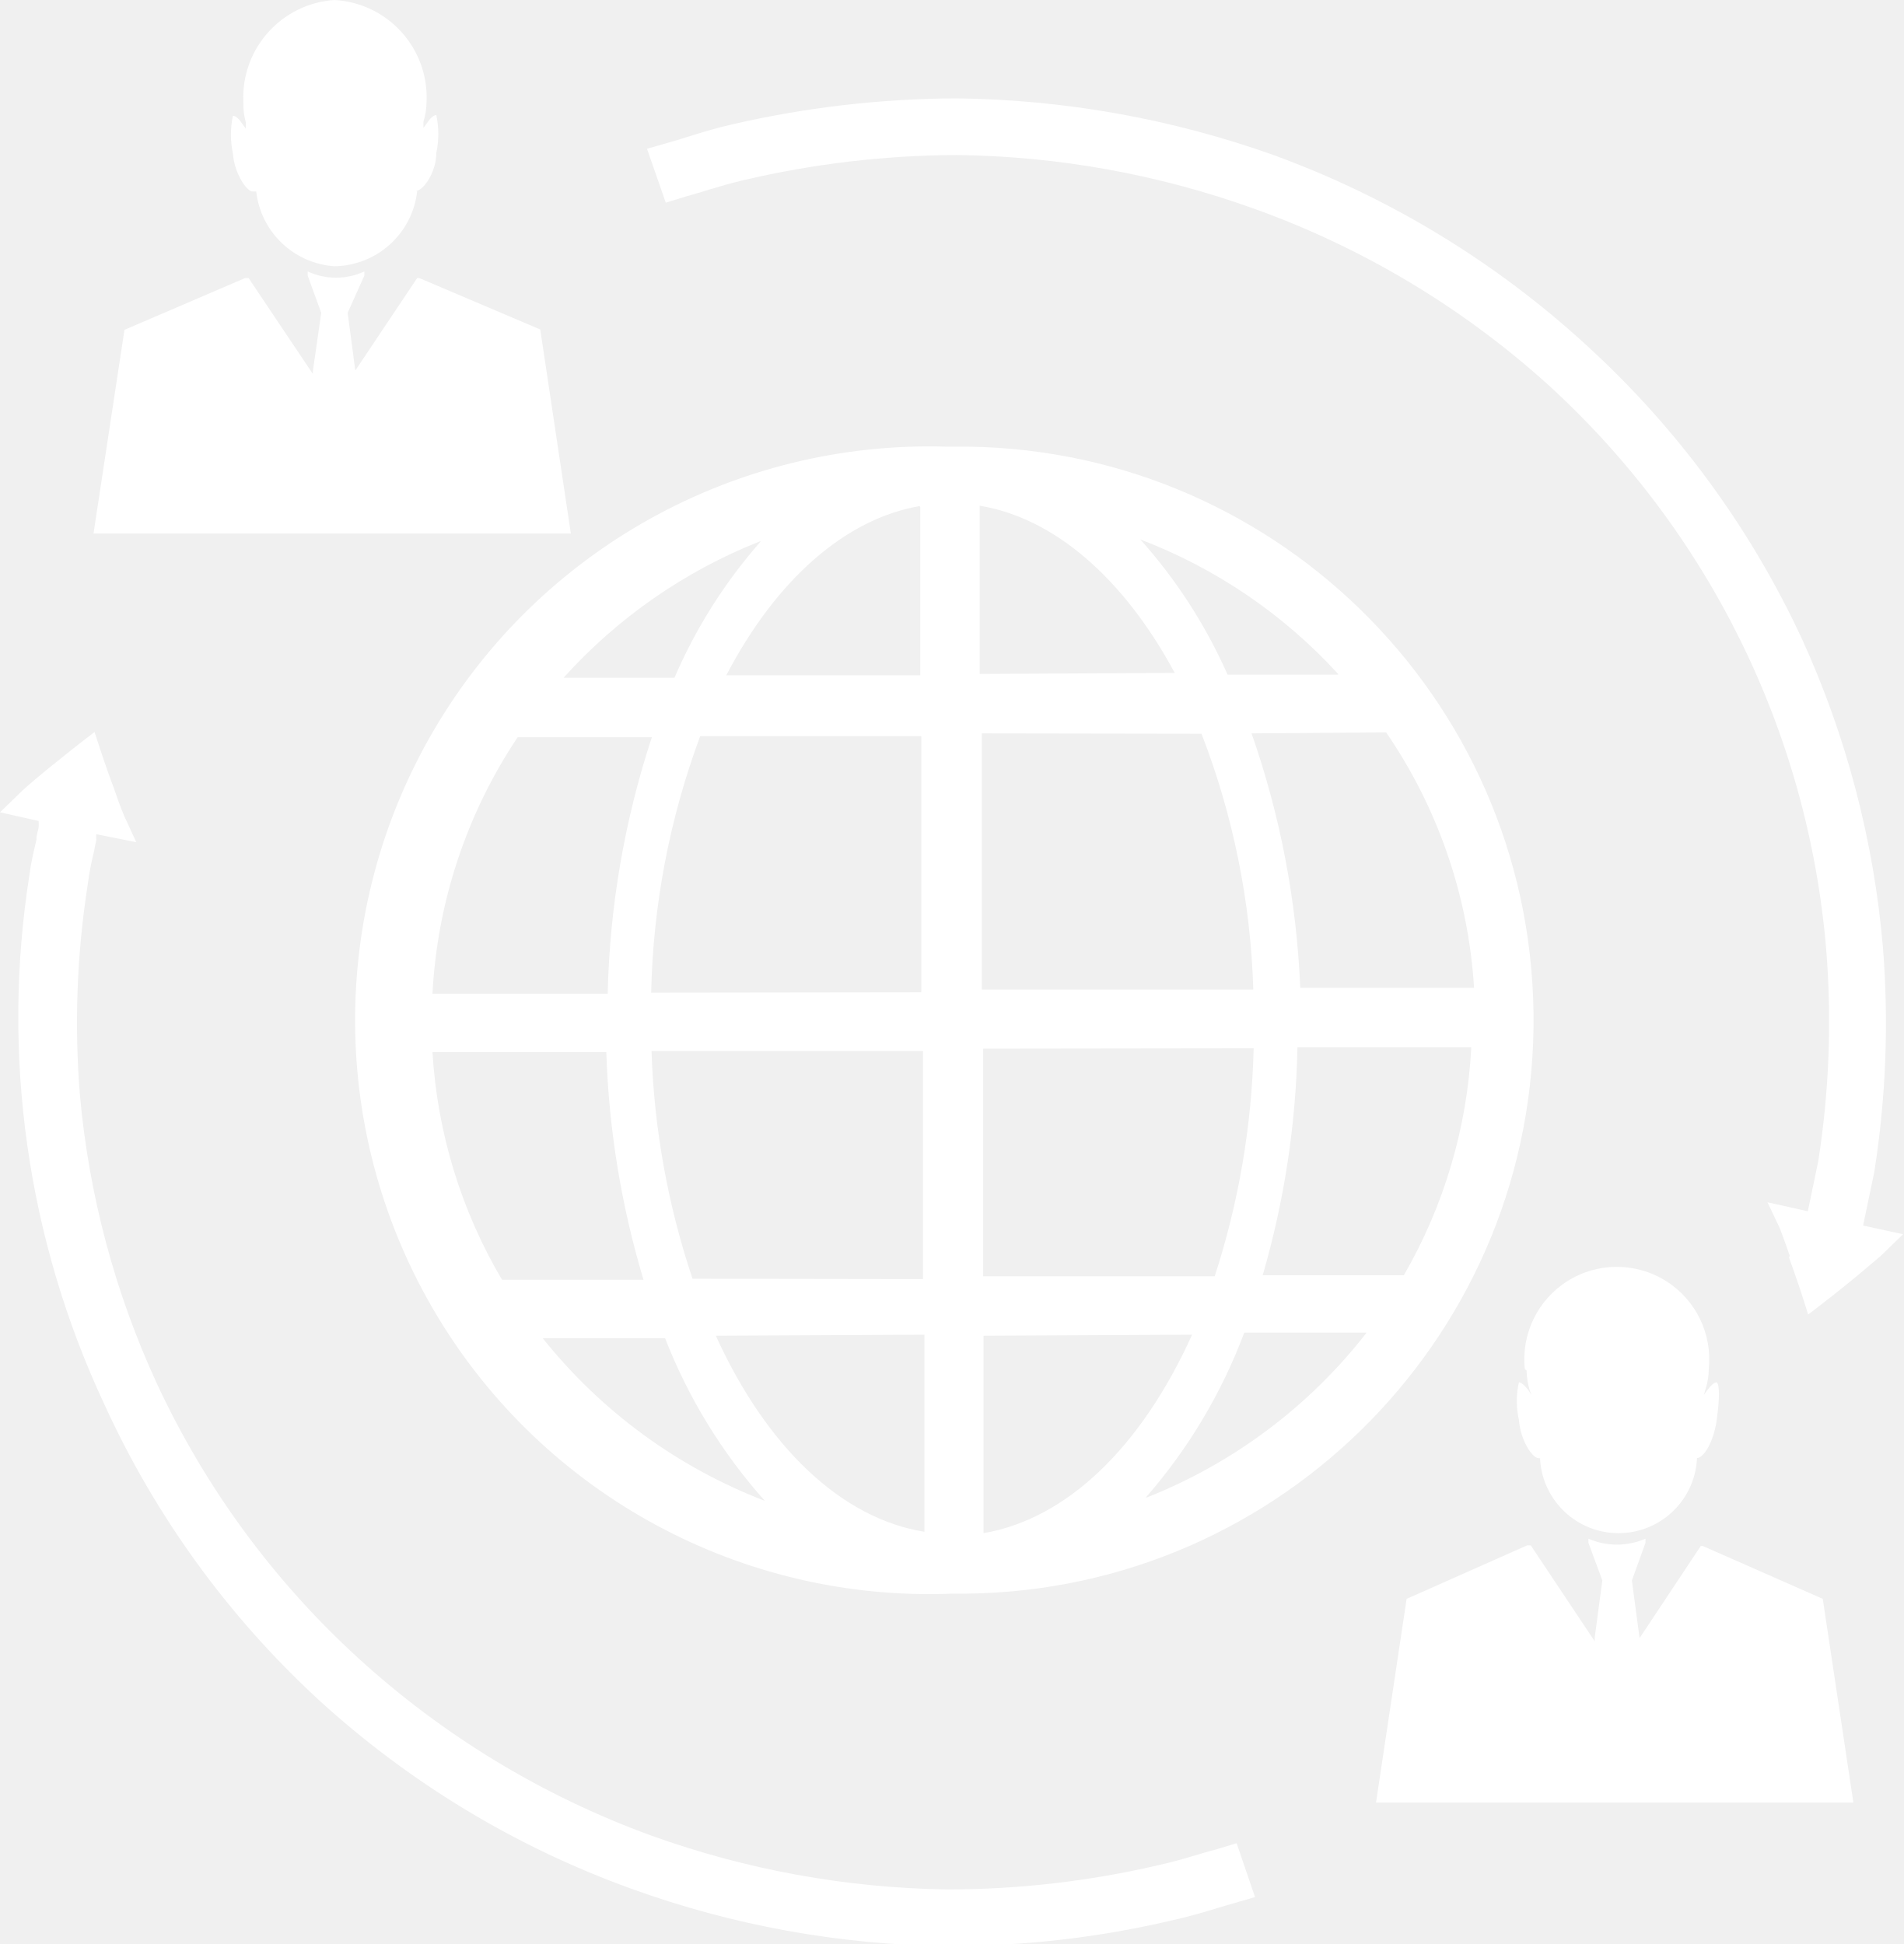
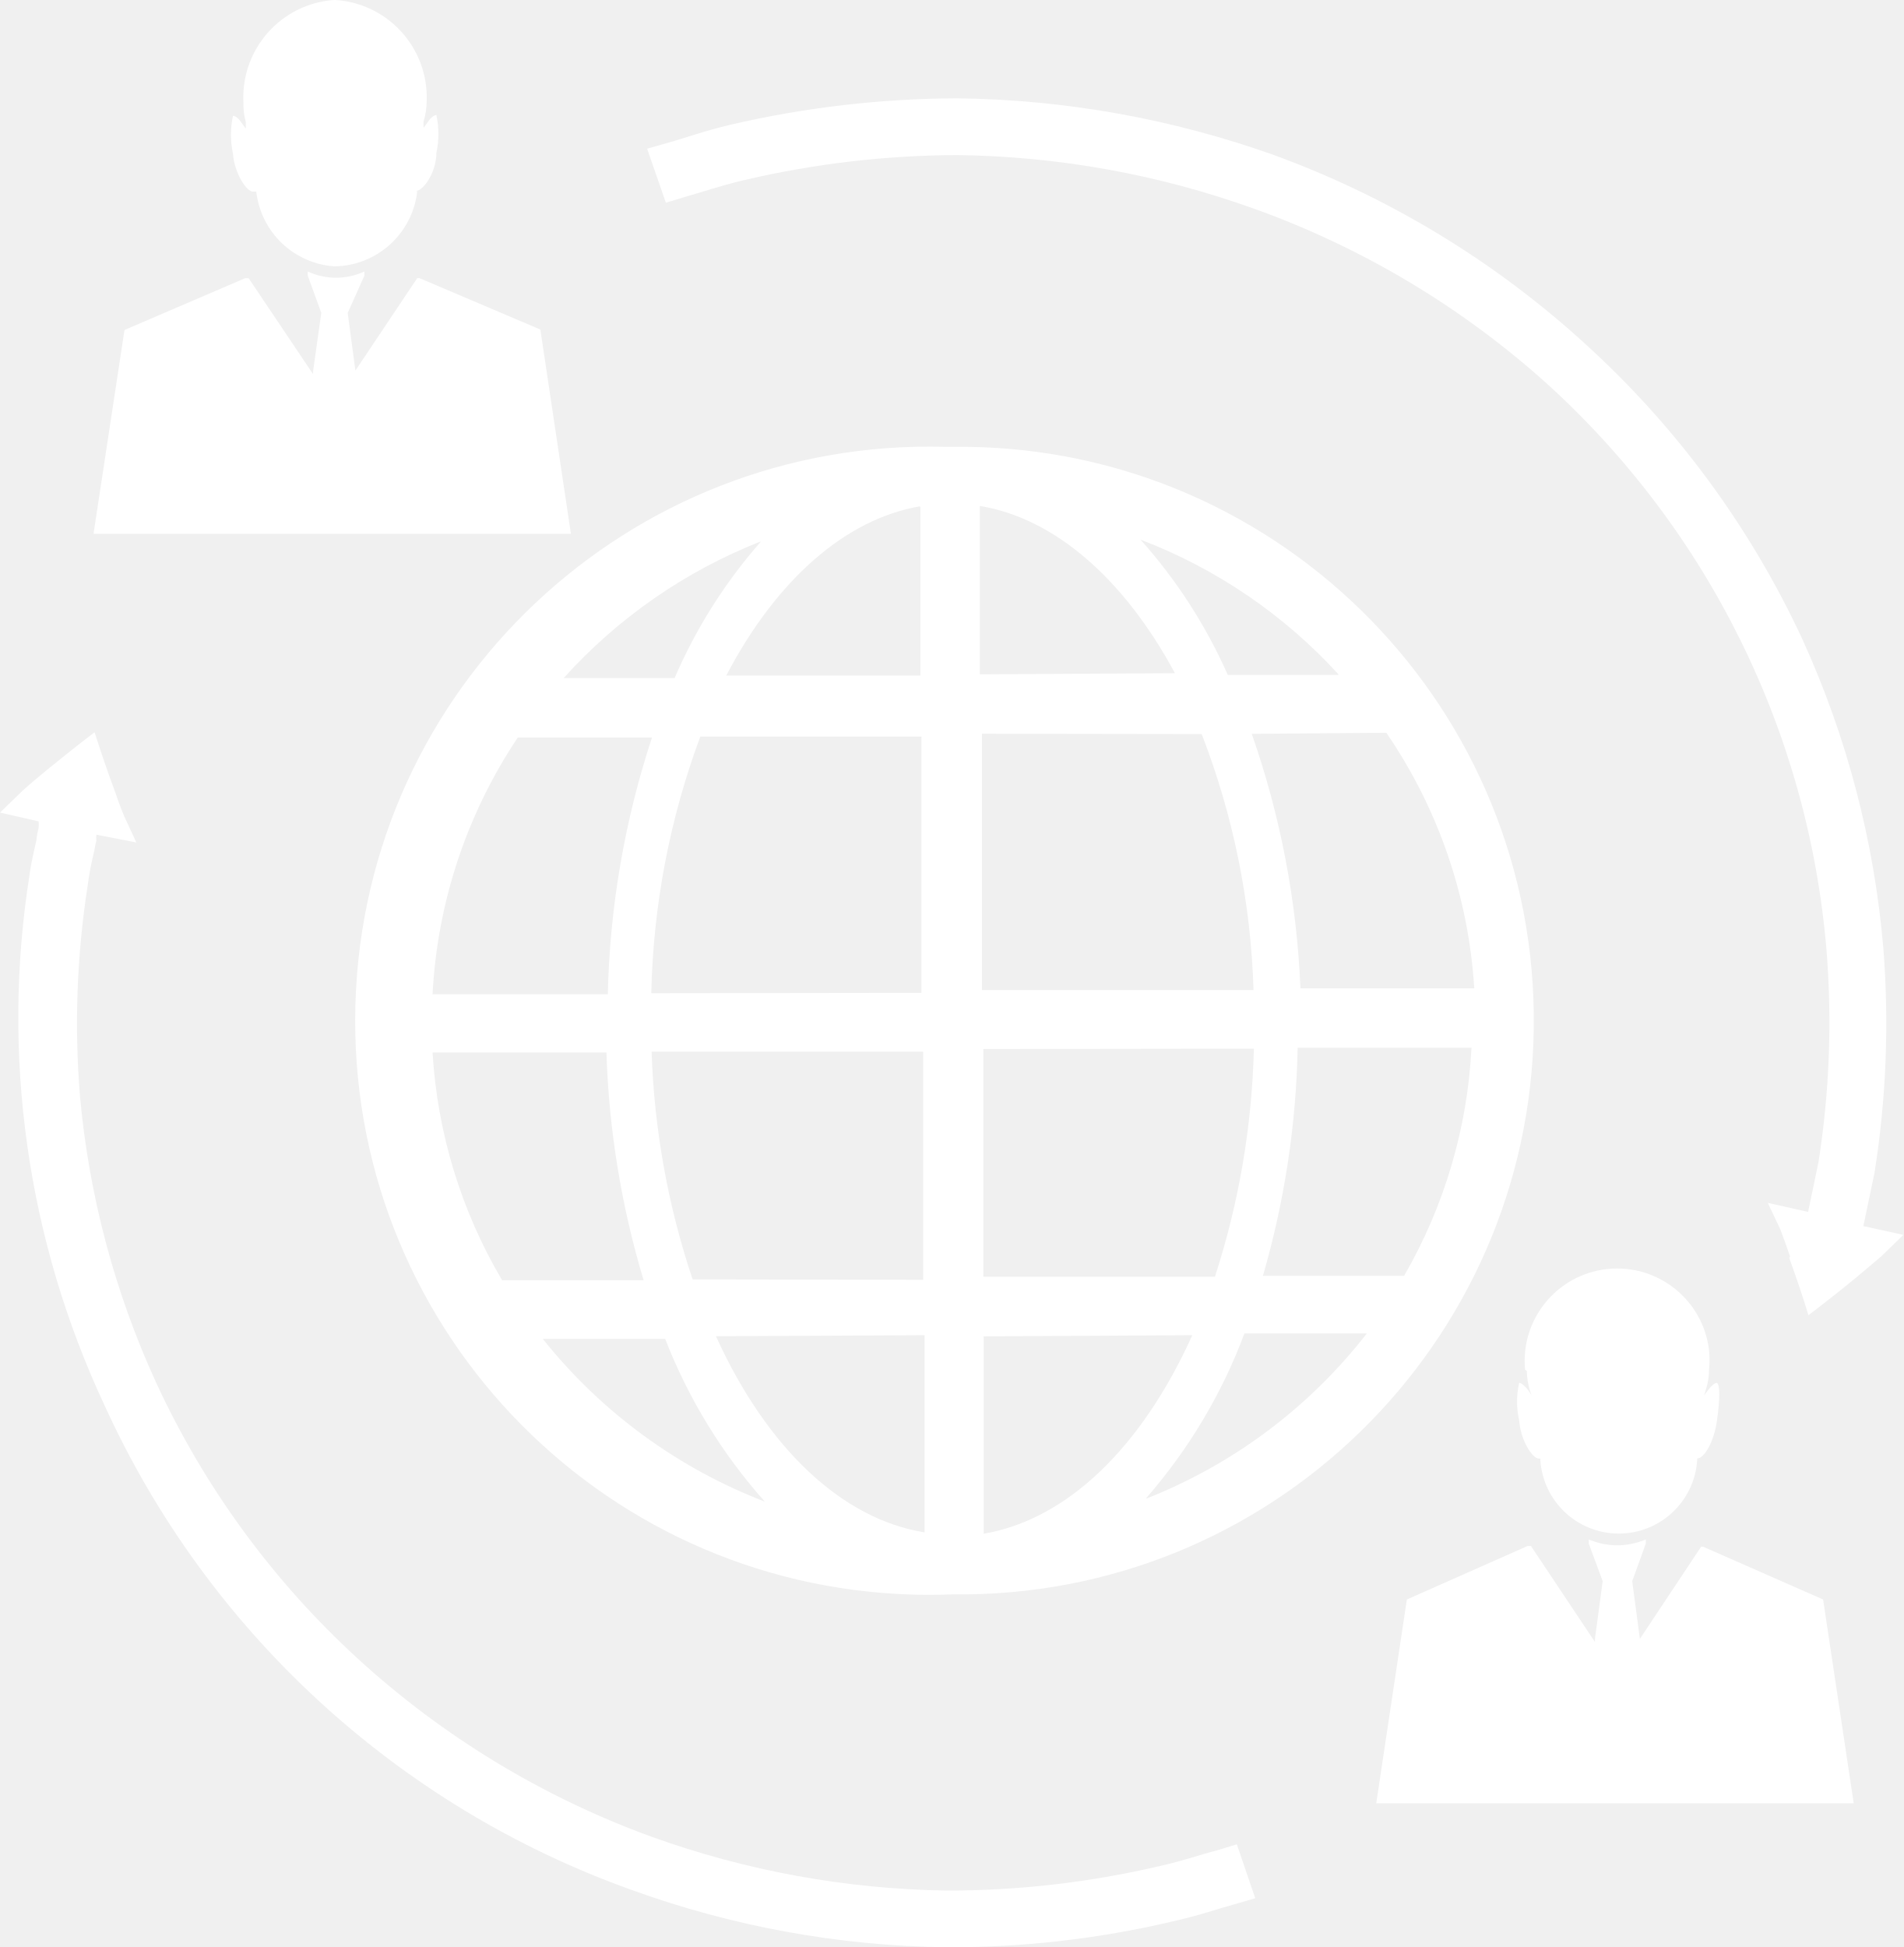
- <svg xmlns="http://www.w3.org/2000/svg" id="Calque_1" data-name="Calque 1" viewBox="0 0 54.76 55.93">
+ <svg xmlns="http://www.w3.org/2000/svg" id="Calque_1" data-name="Calque 1" viewBox="0 0 649.35 664.18">
  <defs>
    <style>.cls-1{fill:#fff;}</style>
  </defs>
-   <path class="cls-1" d="M12,5.5h0l0,0v0A2.43,2.43,0,0,1,9.62,7.66,2.43,2.43,0,0,1,7.37,5.51v0l0,0H7.27c-.18,0-.53-.53-.57-1.09a2.61,2.61,0,0,1,0-1.09h0c.07,0,.17.08.26.22l.11.15,0-.18A2,2,0,0,1,7,2.93,2.81,2.81,0,0,1,9.62,0a2.81,2.81,0,0,1,2.65,2.93,2,2,0,0,1-.09.57l0,.18.11-.15c.09-.14.19-.22.26-.22h0a2.61,2.61,0,0,1,0,1.09c0,.56-.38,1.09-.58,1.09" />
-   <path class="cls-1" d="M3.58,9.49,7.05,8l0,0,.1,0L9,10.76l0-.09L9.24,9,8.85,7.93l0-.12a1.94,1.94,0,0,0,1.63,0l0,.12L10,9l.22,1.66L12,8l.06,0,0,0,3.48,1.48.88,5.87H2.69Z" />
-   <path class="cls-1" d="M43.86,39.39a2.66,2.66,0,1,1,5.29,0,1.81,1.81,0,0,1-.09.57l-.05.17.11-.15c.1-.13.19-.21.26-.21h0c.08.07.09.43,0,1.08s-.38,1.1-.57,1.1l0,0,0,0V42a2.26,2.26,0,0,1-4.51,0v-.05l0,0a.06.06,0,0,1-.05,0c-.18,0-.52-.53-.56-1.1a2.44,2.44,0,0,1,0-1.08h0c.06,0,.16.08.26.21l.1.15L44,40a2.15,2.15,0,0,1-.09-.57" />
-   <path class="cls-1" d="M43.93,44.46l0,0,.1,0,1.84,2.76v-.1l.22-1.65-.4-1.08,0-.12a2.08,2.08,0,0,0,.82.17,2.11,2.11,0,0,0,.82-.17l0,.12-.39,1.08.22,1.66,1.76-2.65.06,0,0,0L52.43,46l.88,5.86H39.58L40.46,46Z" />
-   <path class="cls-1" d="M27.81,45.85a16.5,16.5,0,0,0-.4-33h-.22a16.51,16.51,0,1,0,.2,33h.42m12.61-9.16-4.1,0a25.28,25.28,0,0,0,1-6.56l5,0a14.58,14.58,0,0,1-1.94,6.56M38.49,19.41l-3.18,0a14.82,14.82,0,0,0-2.51-3.89,14.91,14.91,0,0,1,5.69,3.87M15.61,38.5l3.52,0A15.41,15.41,0,0,0,22,43.18a15.09,15.09,0,0,1-6.39-4.68m4.31-1.71a22.92,22.92,0,0,1-1.18-6.55l7.81,0,0,6.56Zm-1.19-8.23a22.57,22.57,0,0,1,1.41-7.38l6.36,0,0,7.37Zm15.83-7.45a22.21,22.21,0,0,1,1.49,7.36l-7.81,0,0-7.37Zm1.5,9.05a23,23,0,0,1-1.12,6.56l-6.66,0,0-6.55ZM34.29,38.4c-1.47,3.25-3.61,5.3-6,5.71l0-5.68Zm-7.7,0,0,5.67c-2.37-.38-4.53-2.41-6-5.64Zm-.12-23.81,0,4.84-5.58,0c1.44-2.76,3.43-4.5,5.56-4.87m1.73,4.83,0-4.84c2.14.35,4.14,2.08,5.61,4.81ZM14.44,36.82a14.58,14.58,0,0,1-2-6.55l5,0a25.57,25.57,0,0,0,1.07,6.55Zm-2-8.23a14.65,14.65,0,0,1,2.45-7.38l3.86,0a25.41,25.41,0,0,0-1.27,7.38Zm9.43-13a14.78,14.78,0,0,0-2.47,3.91l-3.19,0a15.06,15.06,0,0,1,5.66-3.93m18,5.5a14.58,14.58,0,0,1,2.53,7.35l-5,0A25.35,25.35,0,0,0,36,21.1Zm-6.9,22a15.42,15.42,0,0,0,2.82-4.73l3.52,0a15,15,0,0,1-6.34,4.75" />
-   <path class="cls-1" d="M1.05,24.12c0-.12.05-.22.06-.31s0-.19,0-.19L0,23.37l.65-.63c.22-.2.46-.4.69-.59.47-.38.93-.75,1.38-1.09.18.56.36,1.1.56,1.63.09.26.18.52.29.78l.35.76L2.77,24a1.32,1.32,0,0,0,0,.18,2.84,2.84,0,0,0-.06.29,8.58,8.58,0,0,0-.19,1,25.75,25.75,0,0,0-.22,6.05,25.21,25.21,0,0,0,2.2,8.26,24.93,24.93,0,0,0,5.8,7.92,25.37,25.37,0,0,0,8.43,5.11,26.23,26.23,0,0,0,8.5,1.55,26.77,26.77,0,0,0,6.1-.7c.72-.16,1.27-.36,1.65-.45l.59-.18.53,1.55-.62.18c-.41.11-1,.32-1.77.49a27.92,27.92,0,0,1-6.49.74,27.63,27.63,0,0,1-9.06-1.65,26.82,26.82,0,0,1-9-5.44A26.55,26.55,0,0,1,3,40.4,26.29,26.29,0,0,1,.85,25.15c.05-.39.14-.73.2-1" />
-   <path class="cls-1" d="M51.48,36.13c-.09-.26-.18-.52-.28-.78l-.36-.76,1.16.26.3-1.44a25.9,25.9,0,0,0,.23-6.08,24.77,24.77,0,0,0-8-16.26A25.4,25.4,0,0,0,36.06,6a26.16,26.16,0,0,0-8.54-1.54,27.3,27.3,0,0,0-6.12.72c-.72.17-1.28.37-1.66.47l-.59.18-.54-1.55.63-.18c.41-.11,1-.33,1.77-.51a29.16,29.16,0,0,1,6.51-.76,28.16,28.16,0,0,1,9.11,1.63,27,27,0,0,1,9,5.47,26.58,26.58,0,0,1,6.21,8.47,26.88,26.88,0,0,1,2.32,8.85,27.46,27.46,0,0,1-.25,6.48c-.21,1-.32,1.53-.32,1.53l1.15.25-.65.63-.7.59c-.46.38-.92.74-1.38,1.09-.17-.56-.36-1.11-.55-1.64" />
+   <path class="cls-1" d="M151.58,170.51h0a28.82,28.82,0,0,1-28.23,25.62,28.82,28.82,0,0,1-26.69-25.5H95.47c-2.13,0-6.28-6.29-6.76-12.93a31,31,0,0,1,0-12.93h0c.83,0,2,.95,3.09,2.61l1.3,1.78V147a23.93,23.93,0,0,1-.83-7,33.32,33.32,0,0,1,31.08-34.75A33.33,33.33,0,0,1,154.79,140a23.88,23.88,0,0,1-1.07,6.77v2.13l1.3-1.78c1.07-1.66,2.26-2.61,3.09-2.61h0a31,31,0,0,1,0,12.93c0,6.65-4.51,12.93-6.88,12.93" transform="translate(-9.23 -105.27)" />
+   <path class="cls-1" d="M51.7,217.84l41.16-17.67h1.19l22,32.74v-1.07L118.84,212l-4.62-12.69v-1.43a23,23,0,0,0,19.33,0v1.43L127.86,212l2.61,19.69,21.11-31.55h.72l41.28,17.55L204,287.36H41.14Z" transform="translate(-9.23 -105.27)" />
+   <path class="cls-1" d="M529.52,572.53a31.56,31.56,0,0,1,62.76-6.69,32.52,32.52,0,0,1,0,6.69,21.82,21.82,0,0,1-1.07,6.76l-.6,2,1.31-1.78C593.11,578,594.17,577,595,577h0c1,.83,1.07,5.1,0,12.81s-4.5,13-6.76,13h0v.59a26.81,26.81,0,0,1-53.5,0v-.59h0a.76.76,0,0,1-.59,0c-2.14,0-6.17-6.29-6.64-13a28.85,28.85,0,0,1,0-12.81h0c.71,0,1.89,1,3.08,2.49l1.19,1.78-.6-1.54a25.85,25.85,0,0,1-1.06-6.77" transform="translate(-9.23 -105.27)" />
+   <path class="cls-1" d="M530.35,632.67h1.19l21.83,32.74v-1.18L556,644.65l-4.75-12.81v-1.42a24.82,24.82,0,0,0,9.73,2,25.26,25.26,0,0,0,9.73-2v1.42l-4.63,12.81,2.61,19.7,20.88-31.44h.71l40.92,18,10.44,69.52H478.75l10.44-69.52Z" transform="translate(-9.23 -105.27)" />
+   <path class="cls-1" d="M339.13,649.16c108.1-1.31,194.67-90,193.36-198.1s-90-194.67-198.11-193.36h-2.6c-108.13-3-198.25,82.12-201.3,190.25S212.6,646.19,320.72,649.24q6.72.19,13.43-.08h5M488.72,540.5H440.08a299.78,299.78,0,0,0,11.86-77.82h59.31a172.87,172.87,0,0,1-23,77.82m-22.42-205H428.1a176,176,0,0,0-29.78-46.15,176.83,176.83,0,0,1,67.5,45.91M194.41,562h41.75a182.89,182.89,0,0,0,34,55.52A179,179,0,0,1,194.41,562m51.12-20.28a271.92,271.92,0,0,1-14-77.7h92.64v77.82Zm-14.11-97.63a267.87,267.87,0,0,1,16.72-87.55h75.45v87.43ZM419.2,355.68A263.54,263.54,0,0,1,436.88,443H344.23V355.57ZM437,463a273,273,0,0,1-13.29,77.82h-79v-77.7Zm-21,97.75c-17.44,38.55-42.82,62.87-71.18,67.73V561.14Zm-91.34,0v67.26c-28.12-4.51-53.74-28.59-71.18-66.91Zm-1.43-282.45v57.42H257C274.12,303,297.73,282.37,323,278m20.52,57.3V277.87c25.38,4.15,49.11,24.67,66.55,57.05ZM180.53,542a172.89,172.89,0,0,1-23.73-77.7h59.32A302.81,302.81,0,0,0,228.81,542ZM156.8,444.42a173.82,173.82,0,0,1,29.07-87.55h45.79a301.36,301.36,0,0,0-15.07,87.55ZM268.67,290.2a175.23,175.23,0,0,0-29.3,46.39H201.52A178.62,178.62,0,0,1,268.67,290m213.52,65.24a173,173,0,0,1,30,87.19H452.89a300.47,300.47,0,0,0-16.61-86.83Zm-81.85,261a182.72,182.72,0,0,0,33.45-56.11h41.76a177.85,177.85,0,0,1-75.21,56.35" transform="translate(-9.23 -105.27)" />
+   <path class="cls-1" d="M21.69,391.39a25.36,25.36,0,0,1,.71-3.68,12.34,12.34,0,0,0,0-2.25l-13.17-3L16.94,375c2.61-2.37,5.46-4.74,8.19-7,5.58-4.51,11-8.9,16.37-12.93,2.14,6.64,4.27,13.05,6.64,19.34,1.07,3.08,2.14,6.17,3.44,9.25l4.16,9L42.09,390a15.14,15.14,0,0,0,0,2.13c-.29,1.14-.53,2.28-.71,3.44a102,102,0,0,0-2.25,11.86,305.16,305.16,0,0,0-2.61,71.77,299,299,0,0,0,26.1,98,295.73,295.73,0,0,0,68.8,94,300.84,300.84,0,0,0,100,60.61,310.78,310.78,0,0,0,100.83,18.39,317.56,317.56,0,0,0,72.36-8.3c8.54-1.9,15.07-4.27,19.57-5.34l7-2.14,6.29,18.39-7.35,2.14c-4.87,1.3-11.87,3.79-21,5.81a331.45,331.45,0,0,1-77,8.78,327.55,327.55,0,0,1-107.47-19.58A313.64,313.64,0,0,1,44.82,584.51a311.83,311.83,0,0,1-25.5-180.9C19.91,399,21,395,21.69,391.75" transform="translate(-9.23 -105.27)" />
+   <path class="cls-1" d="M619.91,533.86c-1.06-3.09-2.13-6.17-3.32-9.25l-4.27-9,13.76,3.08,3.56-17.08a307.07,307.07,0,0,0,2.73-72.12,293.86,293.86,0,0,0-94.9-192.89A301.53,301.53,0,0,0,437,176.44a310.63,310.63,0,0,0-101.31-18.27,324.46,324.46,0,0,0-72.6,8.54c-8.54,2-15.18,4.39-19.69,5.58l-7,2.14L230,156l7.48-2.14c4.86-1.3,11.86-3.91,21-6.05a346.25,346.25,0,0,1,77.23-9,334.06,334.06,0,0,1,108.07,19.33,320.37,320.37,0,0,1,106.76,64.89,315.41,315.41,0,0,1,73.67,100.48,319,319,0,0,1,27.52,105,325.88,325.88,0,0,1-3,76.87c-2.49,11.86-3.8,18.15-3.8,18.15l13.65,3L650.88,534l-8.31,7c-5.45,4.5-10.91,8.77-16.37,12.93-2-6.65-4.27-13.17-6.52-19.46" transform="translate(-9.23 -105.27)" />
</svg>
